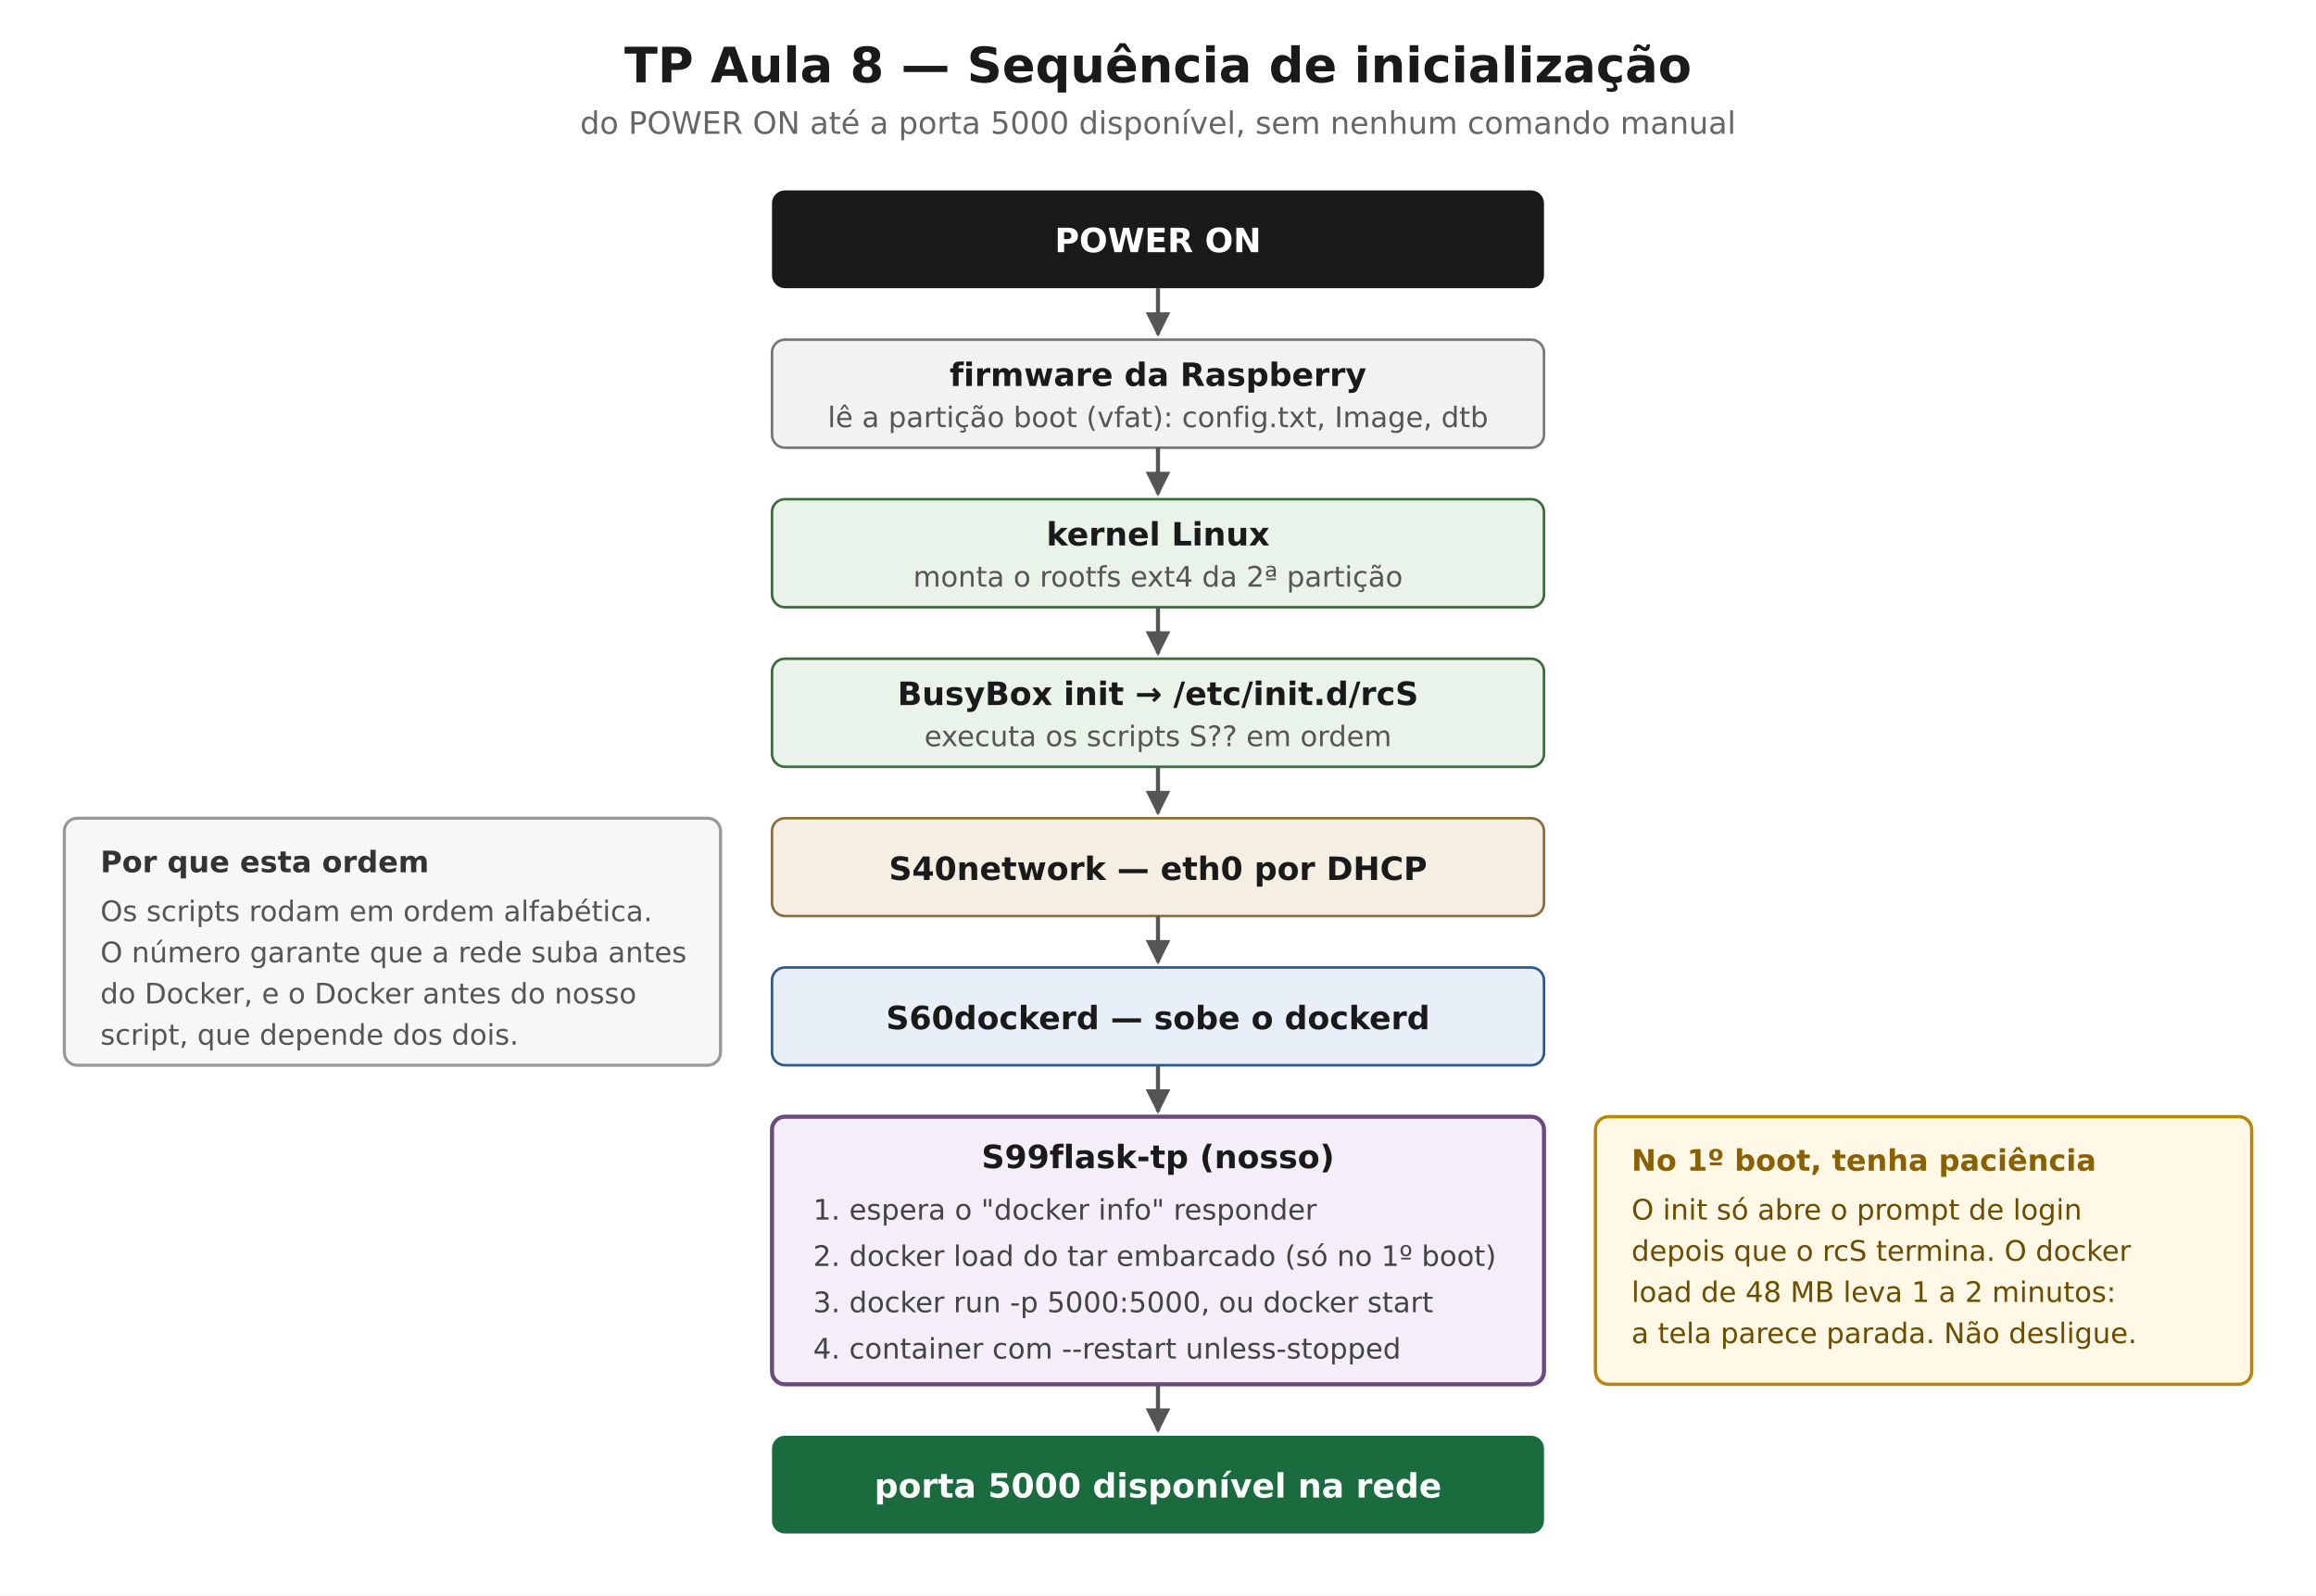
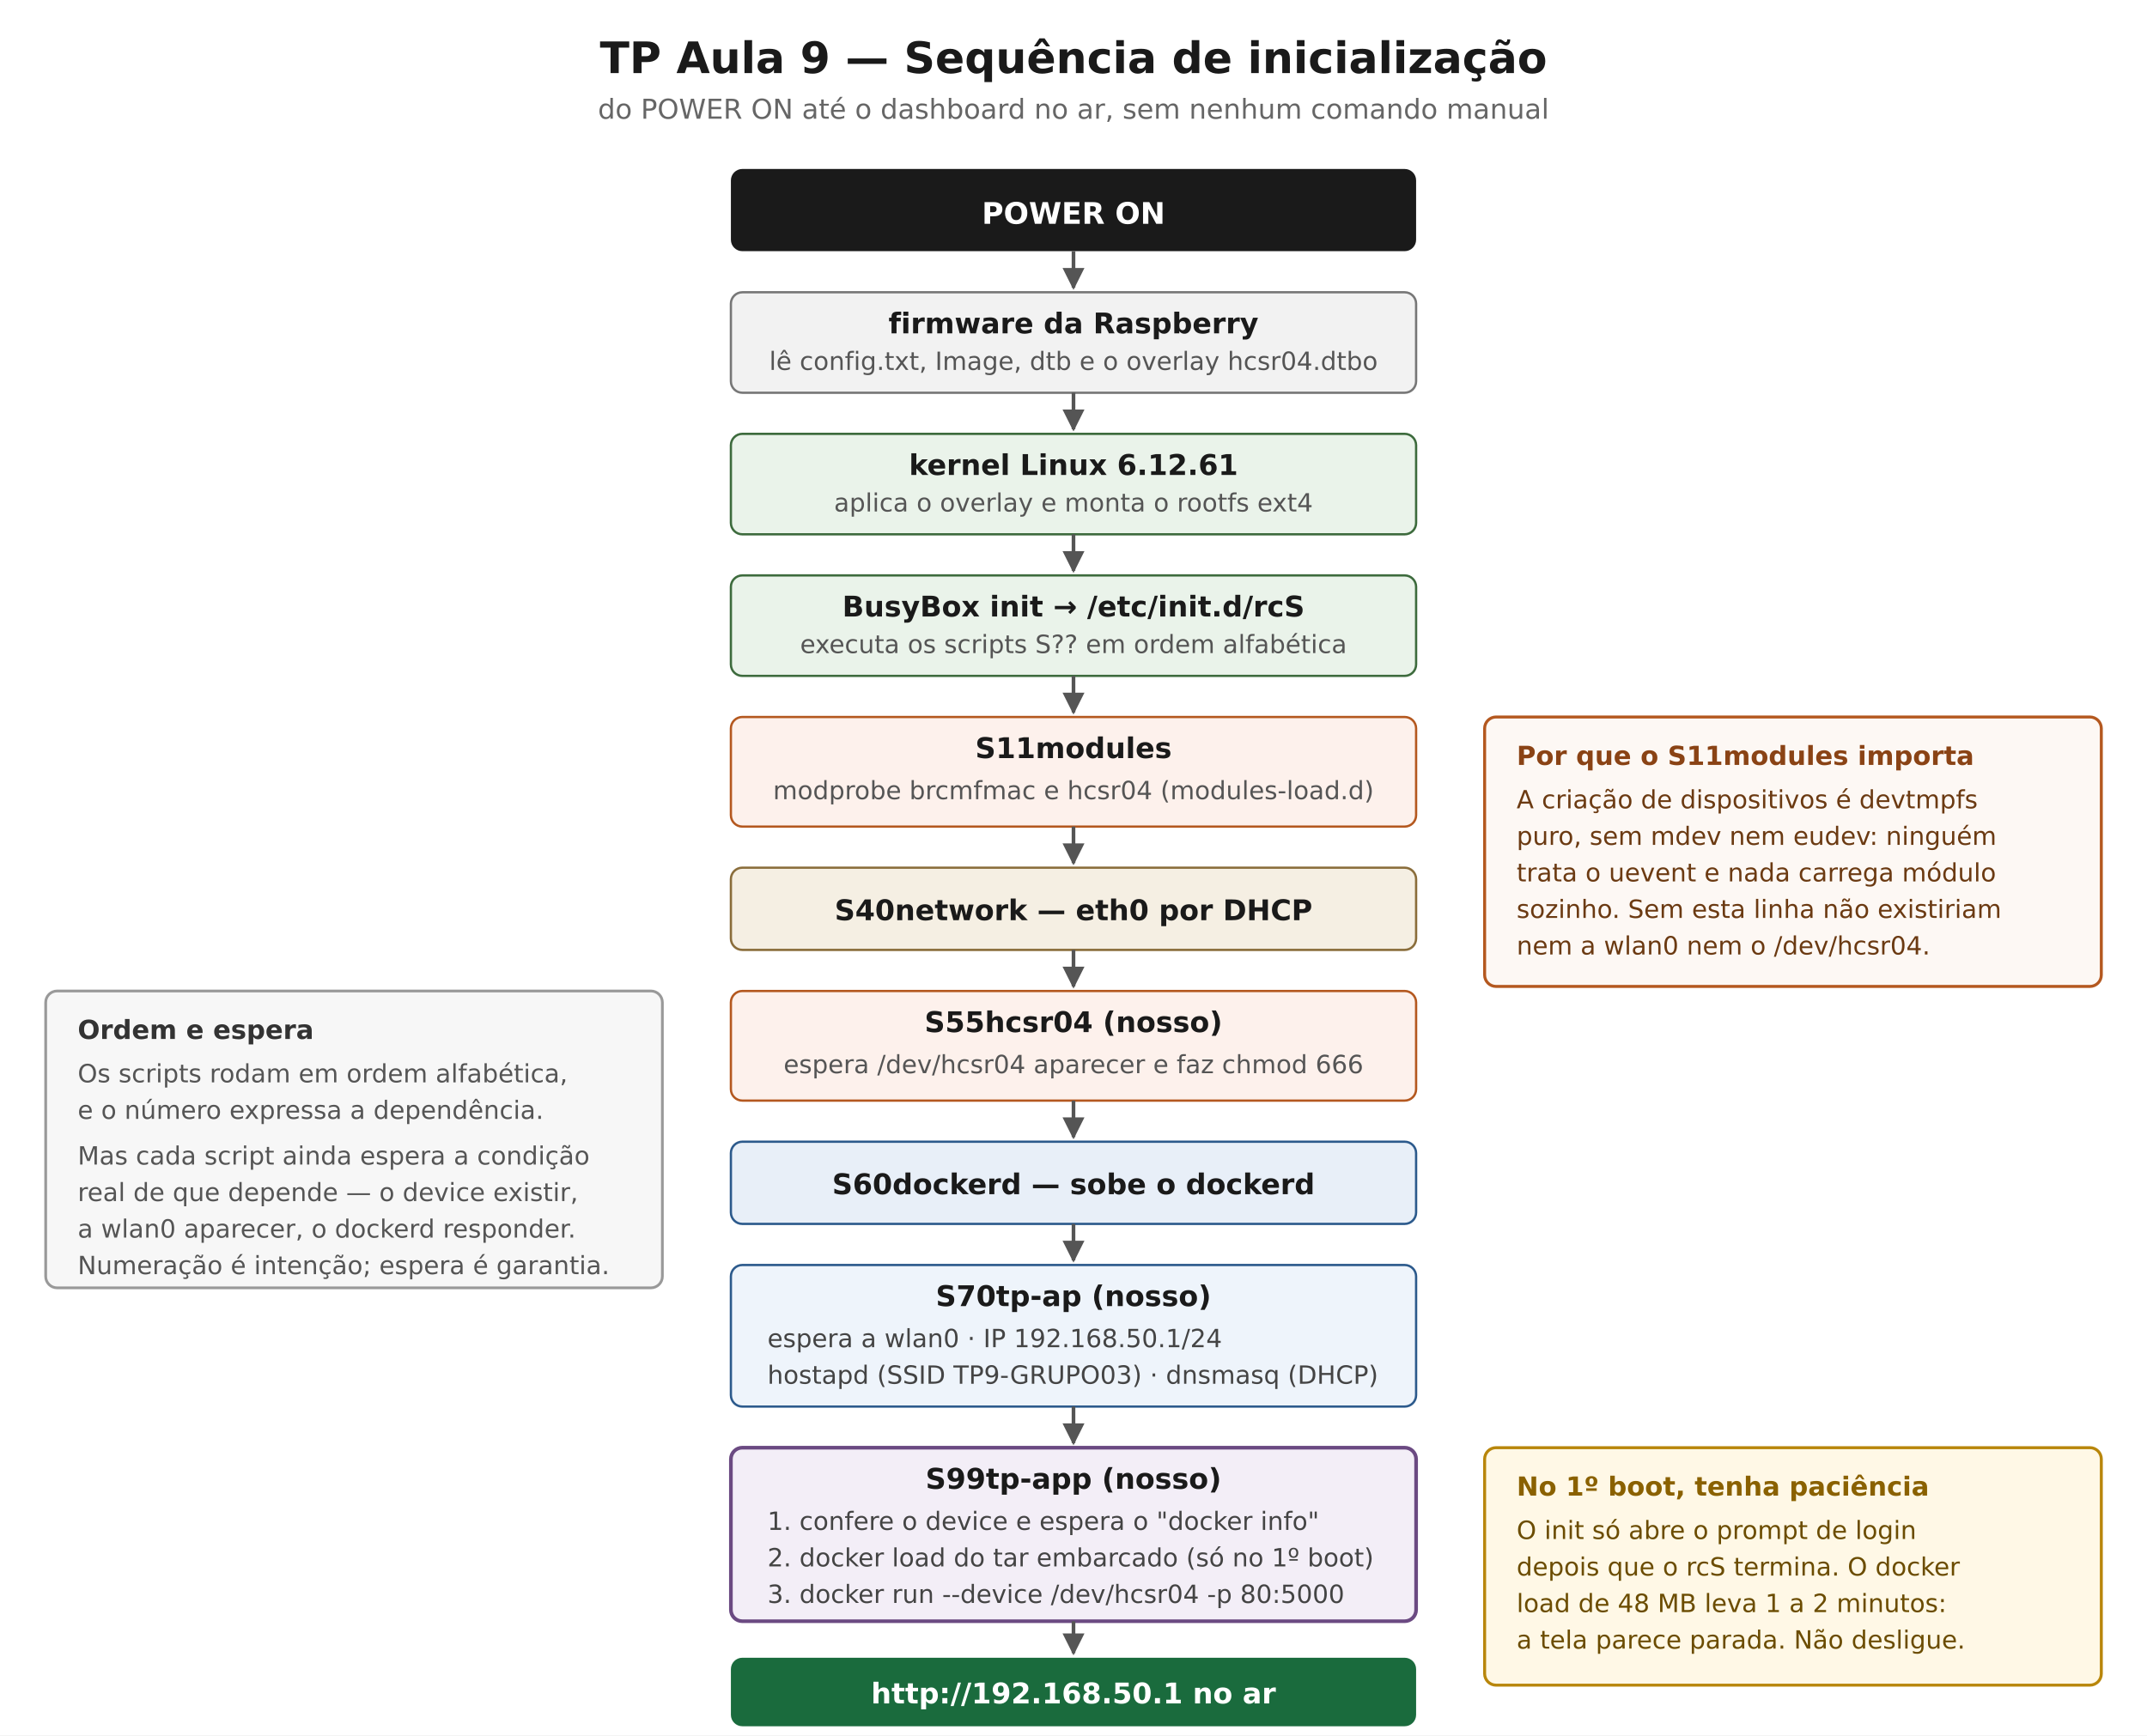
- <svg xmlns="http://www.w3.org/2000/svg" width="900" height="620" viewBox="0 0 900 620" font-family="DejaVu Sans, Arial, sans-serif">
-   <rect width="900" height="620" fill="#ffffff" />
-   <text x="450" y="32" text-anchor="middle" font-size="19" font-weight="bold" fill="#1a1a1a">TP Aula 8 — Sequência de inicialização</text>
-   <text x="450" y="52" text-anchor="middle" font-size="12" fill="#666">do POWER ON até a porta 5000 disponível, sem nenhum comando manual</text>
+ <svg xmlns="http://www.w3.org/2000/svg" width="940" height="760" viewBox="0 0 940 760" font-family="DejaVu Sans, Arial, sans-serif">
+   <rect width="940" height="760" fill="#ffffff" />
+   <text x="470" y="32" text-anchor="middle" font-size="19" font-weight="bold" fill="#1a1a1a">TP Aula 9 — Sequência de inicialização</text>
+   <text x="470" y="52" text-anchor="middle" font-size="12" fill="#666">do POWER ON até o dashboard no ar, sem nenhum comando manual</text>
  <g font-size="12.5">
-     <rect x="300" y="74" width="300" height="38" rx="5" fill="#1a1a1a" />
-     <text x="450" y="98" text-anchor="middle" font-size="13" font-weight="bold" fill="#ffffff">POWER ON</text>
-     <rect x="300" y="132" width="300" height="42" rx="5" fill="#f2f2f2" stroke="#777" />
-     <text x="450" y="150" text-anchor="middle" font-weight="bold" fill="#1a1a1a">firmware da Raspberry</text>
-     <text x="450" y="166" text-anchor="middle" font-size="11" fill="#555">lê a partição boot (vfat): config.txt, Image, dtb</text>
-     <rect x="300" y="194" width="300" height="42" rx="5" fill="#eaf3ea" stroke="#3d6b3d" />
-     <text x="450" y="212" text-anchor="middle" font-weight="bold" fill="#1a1a1a">kernel Linux</text>
-     <text x="450" y="228" text-anchor="middle" font-size="11" fill="#555">monta o rootfs ext4 da 2ª partição</text>
-     <rect x="300" y="256" width="300" height="42" rx="5" fill="#eaf3ea" stroke="#3d6b3d" />
-     <text x="450" y="274" text-anchor="middle" font-weight="bold" fill="#1a1a1a">BusyBox init → /etc/init.d/rcS</text>
-     <text x="450" y="290" text-anchor="middle" font-size="11" fill="#555">executa os scripts S?? em ordem</text>
-     <rect x="300" y="318" width="300" height="38" rx="5" fill="#f5efe3" stroke="#8a6d3b" />
-     <text x="450" y="342" text-anchor="middle" font-weight="bold" fill="#1a1a1a">S40network — eth0 por DHCP</text>
-     <rect x="300" y="376" width="300" height="38" rx="5" fill="#e8eff8" stroke="#2c5a8c" />
-     <text x="450" y="400" text-anchor="middle" font-weight="bold" fill="#1a1a1a">S60dockerd — sobe o dockerd</text>
-     <rect x="300" y="434" width="300" height="104" rx="5" fill="#f3eef7" stroke="#6b4a82" stroke-width="1.6" />
-     <text x="450" y="454" text-anchor="middle" font-weight="bold" fill="#1a1a1a">S99flask-tp (nosso)</text>
-     <text x="316" y="474" font-size="11" fill="#444">1. espera o "docker info" responder</text>
-     <text x="316" y="492" font-size="11" fill="#444">2. docker load do tar embarcado (só no 1º boot)</text>
-     <text x="316" y="510" font-size="11" fill="#444">3. docker run -p 5000:5000, ou docker start</text>
-     <text x="316" y="528" font-size="11" fill="#444">4. container com --restart unless-stopped</text>
-     <rect x="300" y="558" width="300" height="38" rx="5" fill="#1a6b3d" />
-     <text x="450" y="582" text-anchor="middle" font-size="13" font-weight="bold" fill="#ffffff">porta 5000 disponível na rede</text>
+     <rect x="320" y="74" width="300" height="36" rx="5" fill="#1a1a1a" />
+     <text x="470" y="98" text-anchor="middle" font-size="13" font-weight="bold" fill="#ffffff">POWER ON</text>
+     <rect x="320" y="128" width="300" height="44" rx="5" fill="#f2f2f2" stroke="#777" />
+     <text x="470" y="146" text-anchor="middle" font-weight="bold" fill="#1a1a1a">firmware da Raspberry</text>
+     <text x="470" y="162" text-anchor="middle" font-size="11" fill="#555">lê config.txt, Image, dtb e o overlay hcsr04.dtbo</text>
+     <rect x="320" y="190" width="300" height="44" rx="5" fill="#eaf3ea" stroke="#3d6b3d" />
+     <text x="470" y="208" text-anchor="middle" font-weight="bold" fill="#1a1a1a">kernel Linux 6.12.61</text>
+     <text x="470" y="224" text-anchor="middle" font-size="11" fill="#555">aplica o overlay e monta o rootfs ext4</text>
+     <rect x="320" y="252" width="300" height="44" rx="5" fill="#eaf3ea" stroke="#3d6b3d" />
+     <text x="470" y="270" text-anchor="middle" font-weight="bold" fill="#1a1a1a">BusyBox init → /etc/init.d/rcS</text>
+     <text x="470" y="286" text-anchor="middle" font-size="11" fill="#555">executa os scripts S?? em ordem alfabética</text>
+     <rect x="320" y="314" width="300" height="48" rx="5" fill="#fdf1ec" stroke="#b4581f" />
+     <text x="470" y="332" text-anchor="middle" font-weight="bold" fill="#1a1a1a">S11modules</text>
+     <text x="470" y="350" text-anchor="middle" font-size="11" fill="#555">modprobe brcmfmac e hcsr04 (modules-load.d)</text>
+     <rect x="320" y="380" width="300" height="36" rx="5" fill="#f5efe3" stroke="#8a6d3b" />
+     <text x="470" y="403" text-anchor="middle" font-weight="bold" fill="#1a1a1a">S40network — eth0 por DHCP</text>
+     <rect x="320" y="434" width="300" height="48" rx="5" fill="#fdf1ec" stroke="#b4581f" />
+     <text x="470" y="452" text-anchor="middle" font-weight="bold" fill="#1a1a1a">S55hcsr04 (nosso)</text>
+     <text x="470" y="470" text-anchor="middle" font-size="11" fill="#555">espera /dev/hcsr04 aparecer e faz chmod 666</text>
+     <rect x="320" y="500" width="300" height="36" rx="5" fill="#e8eff8" stroke="#2c5a8c" />
+     <text x="470" y="523" text-anchor="middle" font-weight="bold" fill="#1a1a1a">S60dockerd — sobe o dockerd</text>
+     <rect x="320" y="554" width="300" height="62" rx="5" fill="#eef4fb" stroke="#2c5a8c" />
+     <text x="470" y="572" text-anchor="middle" font-weight="bold" fill="#1a1a1a">S70tp-ap (nosso)</text>
+     <text x="336" y="590" font-size="11" fill="#444">espera a wlan0 · IP 192.168.50.1/24</text>
+     <text x="336" y="606" font-size="11" fill="#444">hostapd (SSID TP9-GRUPO03) · dnsmasq (DHCP)</text>
+     <rect x="320" y="634" width="300" height="76" rx="5" fill="#f3eef7" stroke="#6b4a82" stroke-width="1.6" />
+     <text x="470" y="652" text-anchor="middle" font-weight="bold" fill="#1a1a1a">S99tp-app (nosso)</text>
+     <text x="336" y="670" font-size="11" fill="#444">1. confere o device e espera o "docker info"</text>
+     <text x="336" y="686" font-size="11" fill="#444">2. docker load do tar embarcado (só no 1º boot)</text>
+     <text x="336" y="702" font-size="11" fill="#444">3. docker run --device /dev/hcsr04 -p 80:5000</text>
+     <rect x="320" y="726" width="300" height="30" rx="5" fill="#1a6b3d" />
+     <text x="470" y="746" text-anchor="middle" font-size="12.5" font-weight="bold" fill="#ffffff">http://192.168.50.1 no ar</text>
  </g>
  <g stroke="#555" stroke-width="1.6" marker-end="url(#b)">
-     <line x1="450" y1="112" x2="450" y2="130" />
-     <line x1="450" y1="174" x2="450" y2="192" />
-     <line x1="450" y1="236" x2="450" y2="254" />
-     <line x1="450" y1="298" x2="450" y2="316" />
-     <line x1="450" y1="356" x2="450" y2="374" />
-     <line x1="450" y1="414" x2="450" y2="432" />
-     <line x1="450" y1="538" x2="450" y2="556" />
+     <line x1="470" y1="110" x2="470" y2="126" />
+     <line x1="470" y1="172" x2="470" y2="188" />
+     <line x1="470" y1="234" x2="470" y2="250" />
+     <line x1="470" y1="296" x2="470" y2="312" />
+     <line x1="470" y1="362" x2="470" y2="378" />
+     <line x1="470" y1="416" x2="470" y2="432" />
+     <line x1="470" y1="482" x2="470" y2="498" />
+     <line x1="470" y1="536" x2="470" y2="552" />
+     <line x1="470" y1="616" x2="470" y2="632" />
+     <line x1="470" y1="710" x2="470" y2="724" />
  </g>
-   <rect x="620" y="434" width="255" height="104" rx="5" fill="#fff8e6" stroke="#b8860b" stroke-width="1.3" />
-   <text x="634" y="455" font-size="11.5" font-weight="bold" fill="#8a6100">No 1º boot, tenha paciência</text>
-   <text x="634" y="474" font-size="11" fill="#6b4c00">O init só abre o prompt de login</text>
-   <text x="634" y="490" font-size="11" fill="#6b4c00">depois que o rcS termina. O docker</text>
-   <text x="634" y="506" font-size="11" fill="#6b4c00">load de 48 MB leva 1 a 2 minutos:</text>
-   <text x="634" y="522" font-size="11" fill="#6b4c00">a tela parece parada. Não desligue.</text>
-   <rect x="25" y="318" width="255" height="96" rx="5" fill="#f7f7f7" stroke="#999" stroke-width="1.2" />
-   <text x="39" y="339" font-size="11.5" font-weight="bold" fill="#333">Por que esta ordem</text>
-   <text x="39" y="358" font-size="11" fill="#555">Os scripts rodam em ordem alfabética.</text>
-   <text x="39" y="374" font-size="11" fill="#555">O número garante que a rede suba antes</text>
-   <text x="39" y="390" font-size="11" fill="#555">do Docker, e o Docker antes do nosso</text>
-   <text x="39" y="406" font-size="11" fill="#555">script, que depende dos dois.</text>
+   <rect x="650" y="314" width="270" height="118" rx="5" fill="#fdf8f4" stroke="#b4581f" stroke-width="1.3" />
+   <text x="664" y="335" font-size="11.5" font-weight="bold" fill="#8a4315">Por que o S11modules importa</text>
+   <text x="664" y="354" font-size="11" fill="#6b3a12">A criação de dispositivos é devtmpfs</text>
+   <text x="664" y="370" font-size="11" fill="#6b3a12">puro, sem mdev nem eudev: ninguém</text>
+   <text x="664" y="386" font-size="11" fill="#6b3a12">trata o uevent e nada carrega módulo</text>
+   <text x="664" y="402" font-size="11" fill="#6b3a12">sozinho. Sem esta linha não existiriam</text>
+   <text x="664" y="418" font-size="11" fill="#6b3a12">nem a wlan0 nem o /dev/hcsr04.</text>
+   <rect x="650" y="634" width="270" height="104" rx="5" fill="#fff8e6" stroke="#b8860b" stroke-width="1.3" />
+   <text x="664" y="655" font-size="11.5" font-weight="bold" fill="#8a6100">No 1º boot, tenha paciência</text>
+   <text x="664" y="674" font-size="11" fill="#6b4c00">O init só abre o prompt de login</text>
+   <text x="664" y="690" font-size="11" fill="#6b4c00">depois que o rcS termina. O docker</text>
+   <text x="664" y="706" font-size="11" fill="#6b4c00">load de 48 MB leva 1 a 2 minutos:</text>
+   <text x="664" y="722" font-size="11" fill="#6b4c00">a tela parece parada. Não desligue.</text>
+   <rect x="20" y="434" width="270" height="130" rx="5" fill="#f7f7f7" stroke="#999" stroke-width="1.2" />
+   <text x="34" y="455" font-size="11.5" font-weight="bold" fill="#333">Ordem e espera</text>
+   <text x="34" y="474" font-size="11" fill="#555">Os scripts rodam em ordem alfabética,</text>
+   <text x="34" y="490" font-size="11" fill="#555">e o número expressa a dependência.</text>
+   <text x="34" y="510" font-size="11" fill="#555">Mas cada script ainda espera a condição</text>
+   <text x="34" y="526" font-size="11" fill="#555">real de que depende — o device existir,</text>
+   <text x="34" y="542" font-size="11" fill="#555">a wlan0 aparecer, o dockerd responder.</text>
+   <text x="34" y="558" font-size="11" fill="#555">Numeração é intenção; espera é garantia.</text>
  <defs>
    <marker id="b" viewBox="0 0 10 10" refX="9" refY="5" markerWidth="6" markerHeight="6" orient="auto-start-reverse">
      <path d="M 0 0 L 10 5 L 0 10 z" fill="#555" />
    </marker>
  </defs>
</svg>
